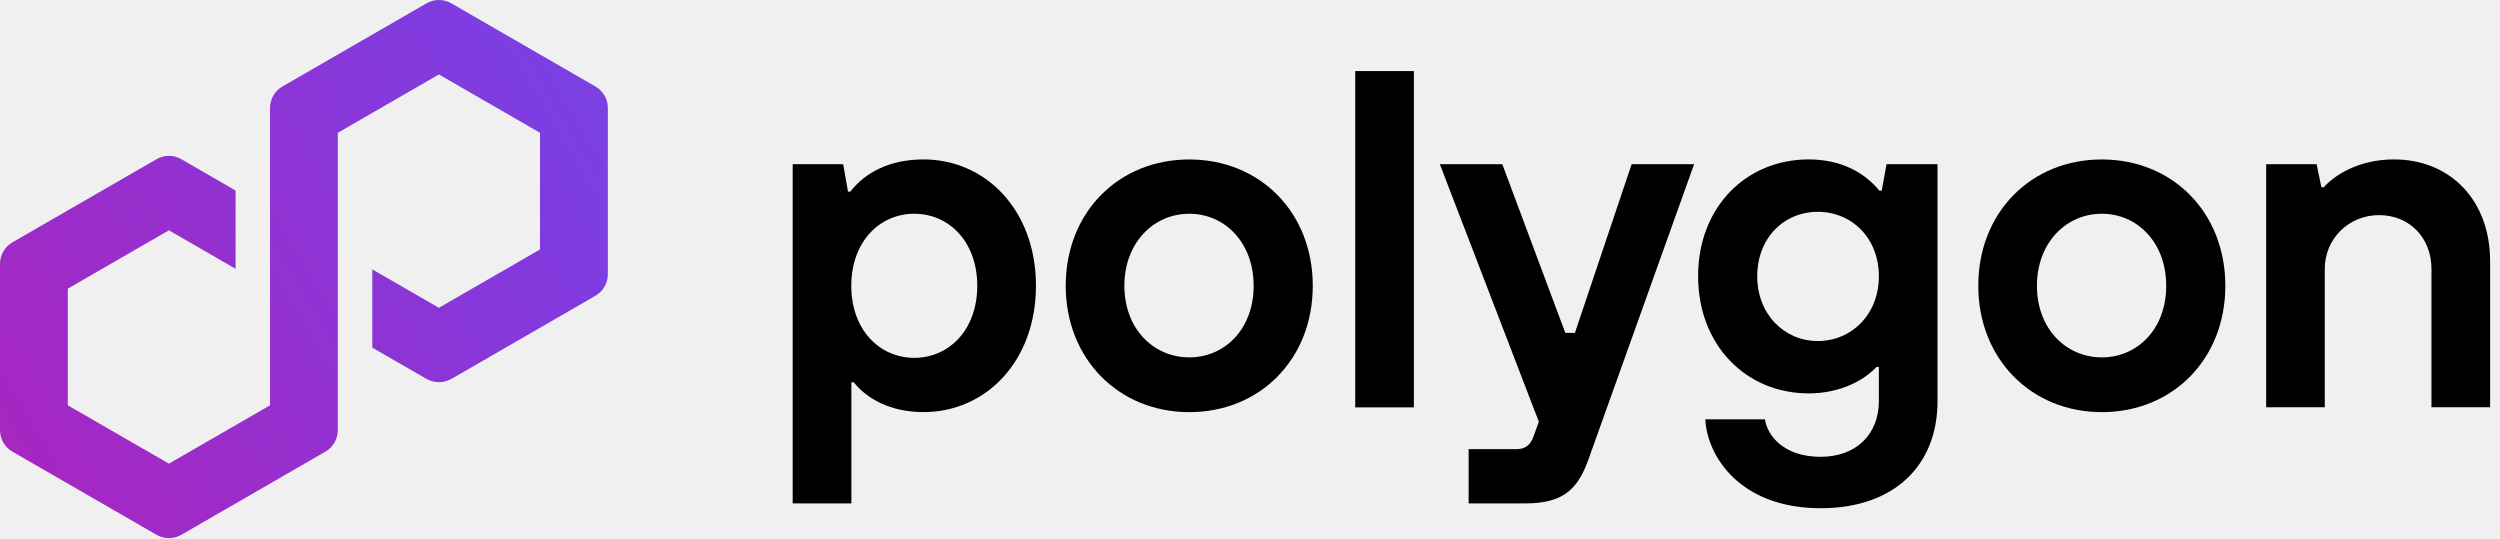
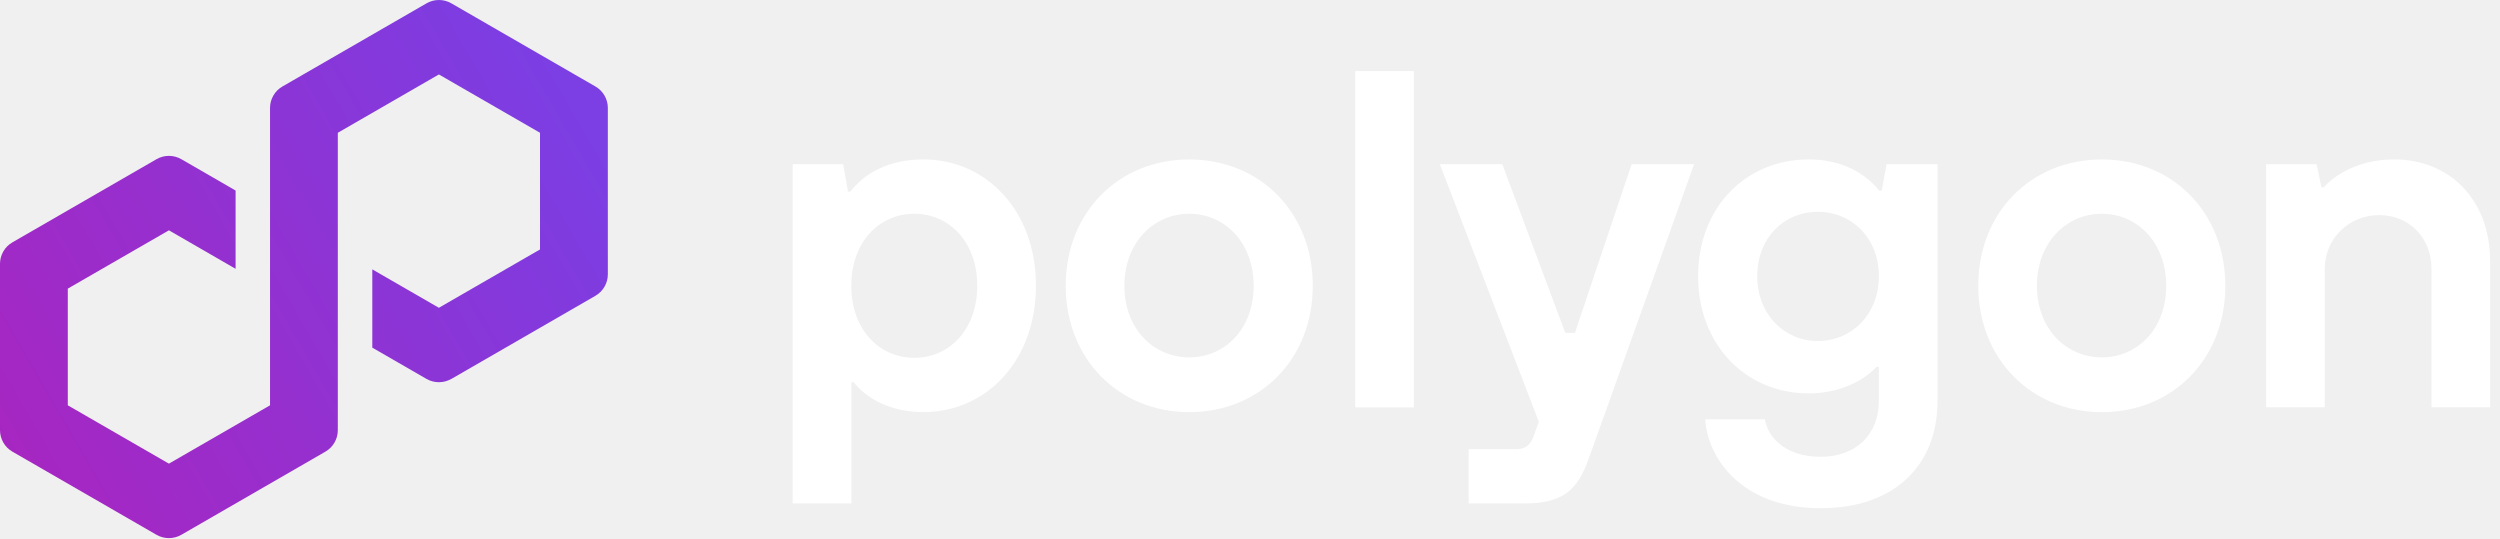
<svg xmlns="http://www.w3.org/2000/svg" width="223" height="48" viewBox="0 0 223 48" fill="none">
-   <g clip-path="url(#clip0_264_12094)">
-     <path d="M70.707 44.905V14.649H75.211L75.64 17.091H75.854C77.141 15.418 79.328 14.22 82.373 14.22C87.945 14.22 92.407 18.763 92.407 25.489C92.407 32.215 87.949 36.759 82.373 36.759C79.37 36.759 77.271 35.514 76.157 34.102H75.942V44.901H70.711L70.707 44.905ZM87.172 25.493C87.172 21.55 84.64 19.066 81.553 19.066C78.466 19.066 75.935 21.55 75.935 25.493C75.935 29.436 78.466 31.92 81.553 31.92C84.64 31.92 87.172 29.436 87.172 25.493Z" fill="black" />
-     <path d="M95.062 25.493C95.062 18.936 99.777 14.224 106.081 14.224C112.385 14.224 117.099 18.936 117.099 25.493C117.099 32.05 112.385 36.763 106.081 36.763C99.777 36.763 95.062 32.005 95.062 25.493ZM111.826 25.493C111.826 21.635 109.252 19.066 106.081 19.066C102.91 19.066 100.294 21.639 100.294 25.493C100.294 29.348 102.91 31.878 106.081 31.878C109.252 31.878 111.826 29.352 111.826 25.493Z" fill="black" />
-     <path d="M120.887 36.335V6.339H126.119V36.338H120.887V36.335Z" fill="black" />
-     <path d="M145.542 14.648H151.114L141.681 41.004C140.739 43.618 139.452 44.904 136.063 44.904H131.003V40.062H135.293C136.067 40.062 136.492 39.676 136.752 39.032L137.265 37.62L128.434 14.648H134.006L139.625 29.692H140.482L145.542 14.648Z" fill="black" />
-     <path d="M152.115 37.406H157.431C157.645 38.818 159.058 40.747 162.406 40.747C165.534 40.747 167.595 38.776 167.595 35.775V32.732H167.38C166.224 33.976 164.079 35.09 161.333 35.09C155.761 35.09 151.471 30.802 151.471 24.632C151.471 18.461 155.761 14.22 161.333 14.22C164.205 14.22 166.308 15.376 167.637 17.006H167.852L168.28 14.649H172.827V35.775C172.827 41.517 168.966 45.333 162.406 45.333C155.075 45.333 152.245 40.533 152.115 37.406ZM167.595 24.636C167.595 21.252 165.194 18.894 162.149 18.894C159.104 18.894 156.745 21.252 156.745 24.636C156.745 28.02 159.146 30.42 162.149 30.42C165.152 30.42 167.595 28.061 167.595 24.636Z" fill="black" />
-     <path d="M176.463 25.493C176.463 18.936 181.178 14.224 187.482 14.224C193.786 14.224 198.5 18.936 198.5 25.493C198.5 32.05 193.786 36.763 187.482 36.763C181.178 36.763 176.463 32.005 176.463 25.493ZM193.227 25.493C193.227 21.635 190.653 19.066 187.482 19.066C184.31 19.066 181.695 21.639 181.695 25.493C181.695 29.348 184.31 31.878 187.482 31.878C190.653 31.878 193.227 29.352 193.227 25.493Z" fill="black" />
-     <path d="M202.141 36.334V14.649H206.641L207.07 16.704H207.285C208.142 15.72 210.287 14.22 213.544 14.22C218.517 14.22 222.118 17.818 222.118 23.303V36.33H216.887V23.989C216.887 21.202 214.914 19.188 212.214 19.188C209.514 19.188 207.369 21.29 207.369 23.989V36.33H202.137L202.141 36.334Z" fill="black" />
-     <path d="M40.256 33.804L53.116 26.382C53.798 25.987 54.219 25.256 54.219 24.471V9.627C54.219 8.842 53.798 8.111 53.116 7.717L40.256 0.294C39.574 -0.1 38.727 -0.096 38.05 0.294L25.189 7.717C24.507 8.111 24.086 8.842 24.086 9.627V36.154L15.067 41.357L6.047 36.154V25.746L15.067 20.544L21.015 23.978V16.995L16.17 14.197C15.836 14.006 15.454 13.903 15.067 13.903C14.68 13.903 14.297 14.006 13.964 14.197L1.103 21.62C0.421 22.014 0 22.745 0 23.53V38.375C0 39.159 0.421 39.89 1.103 40.285L13.964 47.707C14.645 48.098 15.488 48.098 16.17 47.707L29.03 40.285C29.712 39.89 30.133 39.159 30.133 38.375V11.843L30.294 11.751L39.149 6.641L48.168 11.843V22.251L39.149 27.454L33.209 24.027V31.01L38.046 33.8C38.727 34.191 39.574 34.191 40.252 33.8L40.256 33.804Z" fill="url(#paint0_linear_264_12094)" />
-   </g>
+   <path d="M70.707 44.905V14.649H75.21L75.639 17.091H75.854C77.141 15.418 79.328 14.22 82.372 14.22C87.945 14.22 92.406 18.763 92.406 25.489C92.406 32.215 87.949 36.759 82.372 36.759C79.37 36.759 77.271 35.514 76.156 34.102H75.942V44.901H70.71L70.707 44.905ZM87.171 25.493C87.171 21.55 84.64 19.066 81.553 19.066C78.466 19.066 75.934 21.55 75.934 25.493C75.934 29.436 78.466 31.92 81.553 31.92C84.64 31.92 87.171 29.436 87.171 25.493Z" fill="white" />
+   <path d="M95.062 25.493C95.062 18.936 99.777 14.224 106.081 14.224C112.385 14.224 117.099 18.936 117.099 25.493C117.099 32.05 112.385 36.763 106.081 36.763C99.777 36.763 95.062 32.005 95.062 25.493ZM111.826 25.493C111.826 21.635 109.252 19.066 106.081 19.066C102.91 19.066 100.294 21.639 100.294 25.493C100.294 29.348 102.91 31.878 106.081 31.878C109.252 31.878 111.826 29.352 111.826 25.493Z" fill="white" />
+   <path d="M120.887 36.335V6.339H126.119V36.338H120.887V36.335Z" fill="white" />
+   <path d="M145.542 14.648H151.114L141.681 41.004C140.739 43.618 139.452 44.904 136.063 44.904H131.003V40.062H135.293C136.067 40.062 136.492 39.676 136.752 39.032L137.265 37.62L128.434 14.648H134.006L139.625 29.692H140.482L145.542 14.648Z" fill="white" />
+   <path d="M152.115 37.406H157.431C157.645 38.818 159.058 40.747 162.406 40.747C165.534 40.747 167.595 38.776 167.595 35.775V32.732H167.38C166.224 33.976 164.079 35.09 161.333 35.09C155.761 35.09 151.471 30.802 151.471 24.632C151.471 18.461 155.761 14.22 161.333 14.22C164.205 14.22 166.308 15.376 167.637 17.006H167.852L168.28 14.649H172.827V35.775C172.827 41.517 168.966 45.333 162.406 45.333C155.075 45.333 152.245 40.533 152.115 37.406ZM167.595 24.636C167.595 21.252 165.194 18.894 162.149 18.894C159.104 18.894 156.745 21.252 156.745 24.636C156.745 28.02 159.146 30.42 162.149 30.42C165.152 30.42 167.595 28.061 167.595 24.636Z" fill="white" />
+   <path d="M176.462 25.493C176.462 18.936 181.177 14.224 187.481 14.224C193.785 14.224 198.499 18.936 198.499 25.493C198.499 32.05 193.785 36.763 187.481 36.763C181.177 36.763 176.462 32.005 176.462 25.493ZM193.226 25.493C193.226 21.635 190.652 19.066 187.481 19.066C184.309 19.066 181.694 21.639 181.694 25.493C181.694 29.348 184.309 31.878 187.481 31.878C190.652 31.878 193.226 29.352 193.226 25.493Z" fill="white" />
+   <path d="M202.141 36.334V14.649H206.641L207.07 16.704H207.285C208.142 15.72 210.287 14.22 213.544 14.22C218.517 14.22 222.118 17.818 222.118 23.303V36.33H216.887V23.989C216.887 21.202 214.914 19.188 212.214 19.188C209.514 19.188 207.369 21.29 207.369 23.989V36.33H202.137L202.141 36.334Z" fill="white" />
+   <path d="M40.256 33.804L53.116 26.382C53.798 25.987 54.219 25.256 54.219 24.471V9.627C54.219 8.842 53.798 8.111 53.116 7.717L40.256 0.294C39.574 -0.1 38.727 -0.096 38.05 0.294L25.189 7.717C24.507 8.111 24.086 8.842 24.086 9.627V36.154L15.067 41.357L6.047 36.154V25.746L15.067 20.544L21.015 23.978V16.995L16.17 14.197C15.836 14.006 15.454 13.903 15.067 13.903C14.68 13.903 14.297 14.006 13.964 14.197L1.103 21.62C0.421 22.014 0 22.745 0 23.53V38.375C0 39.159 0.421 39.89 1.103 40.285L13.964 47.707C14.645 48.098 15.488 48.098 16.17 47.707L29.03 40.285C29.712 39.89 30.133 39.159 30.133 38.375V11.843L30.294 11.751L39.149 6.641L48.168 11.843V22.251L39.149 27.454L33.209 24.027V31.01L38.046 33.8C38.727 34.191 39.574 34.191 40.252 33.8L40.256 33.804Z" fill="url(#paint0_linear_4305_62)" />
  <defs>
-     <linearGradient id="paint0_linear_264_12094" x1="-0.176" y1="39.829" x2="51.878" y2="9.6" gradientUnits="userSpaceOnUse">
+     <linearGradient id="paint0_linear_4305_62" x1="-0.176" y1="39.829" x2="51.878" y2="9.6" gradientUnits="userSpaceOnUse">
      <stop stop-color="#A726C1" />
      <stop offset="0.88" stop-color="#803BDF" />
      <stop offset="1" stop-color="#7B3FE4" />
    </linearGradient>
-     <clipPath id="clip0_264_12094">
-       <rect width="223" height="48" fill="white" />
-     </clipPath>
  </defs>
</svg>
